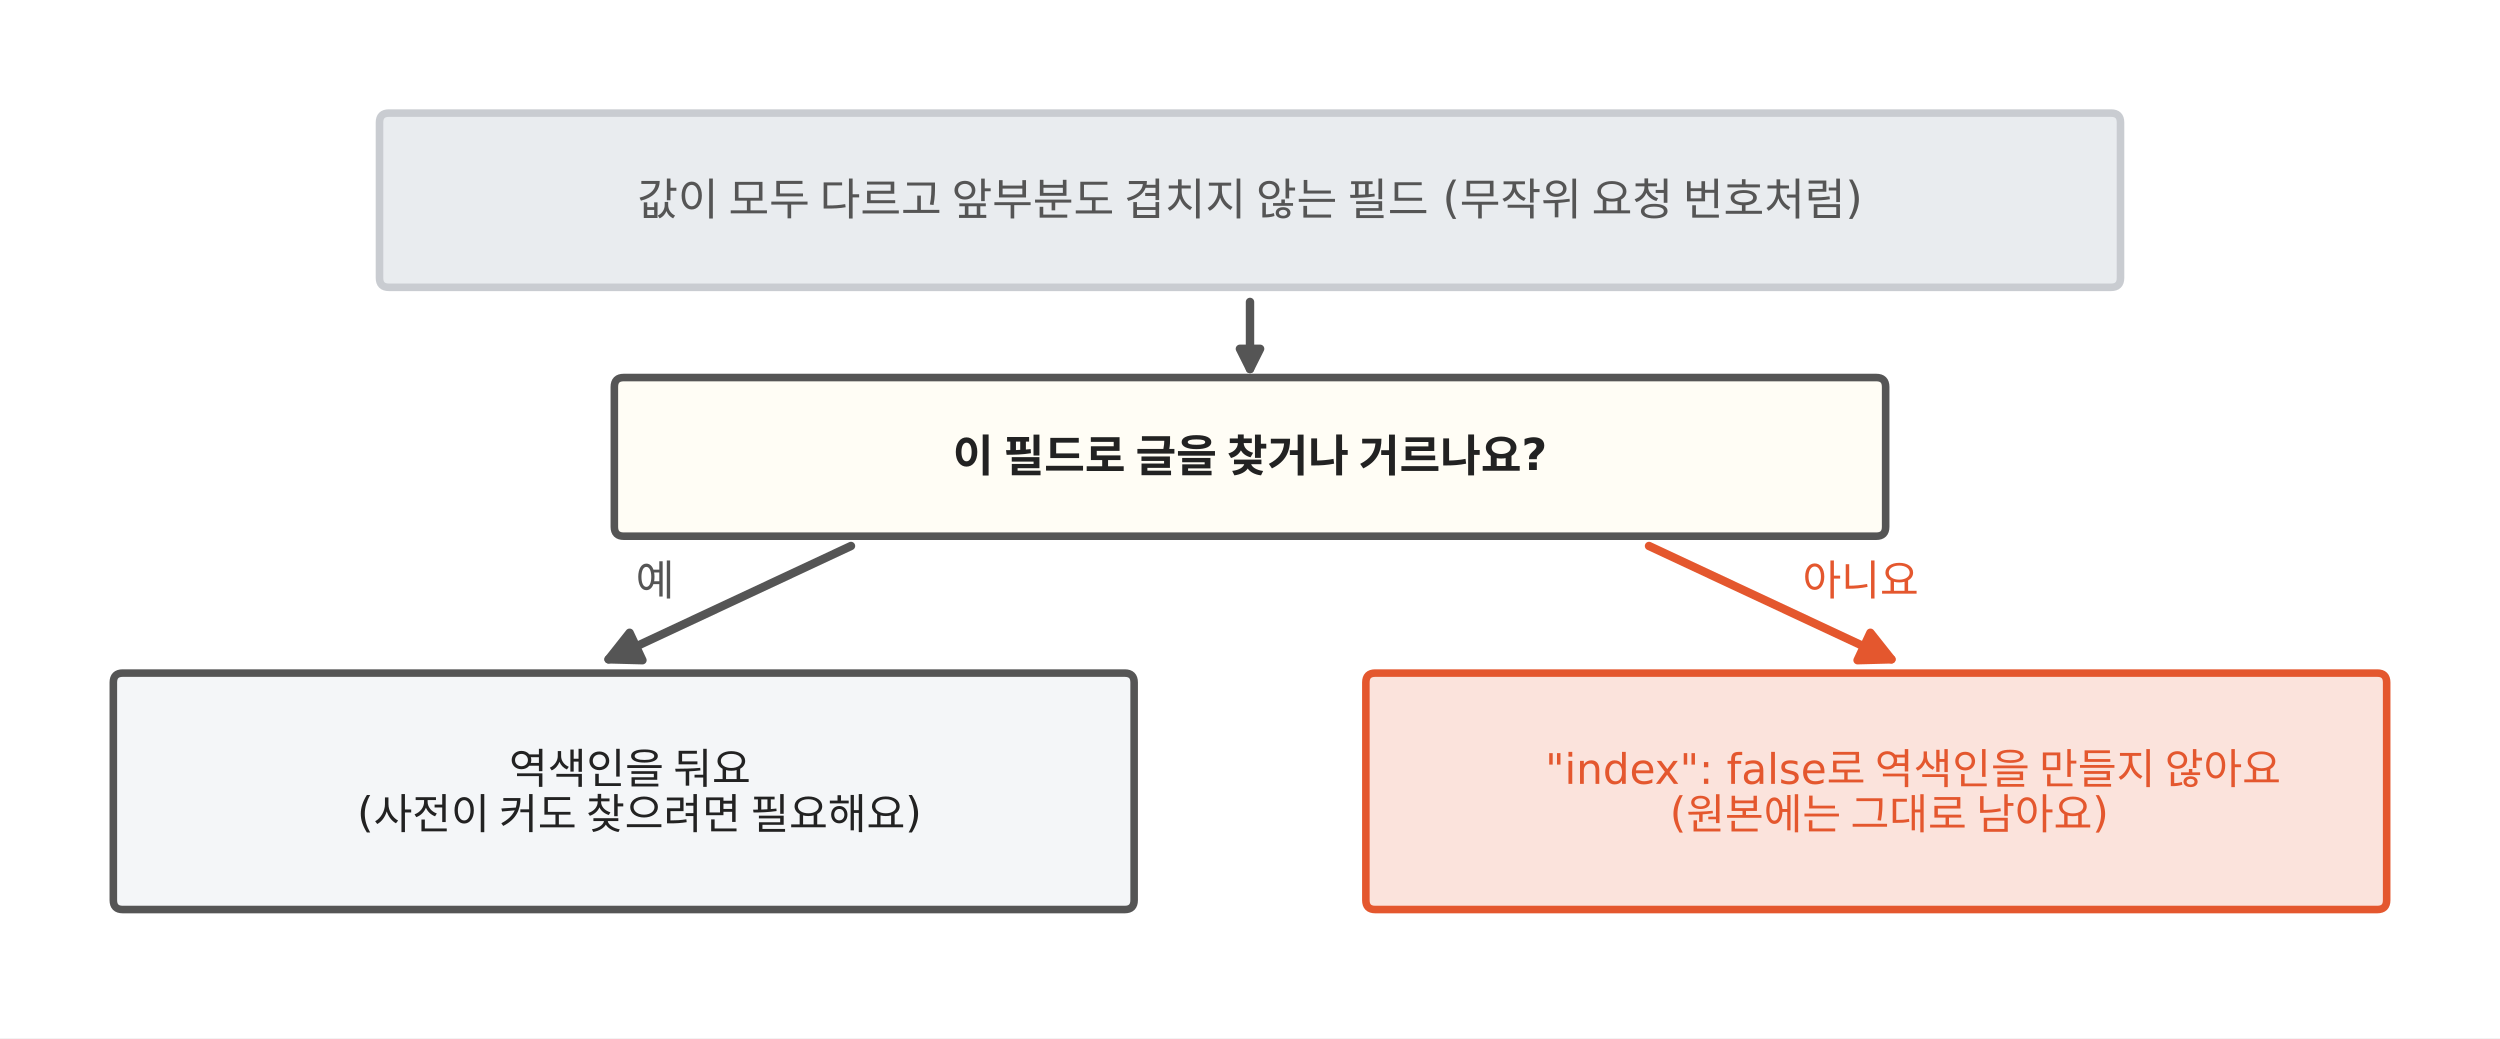
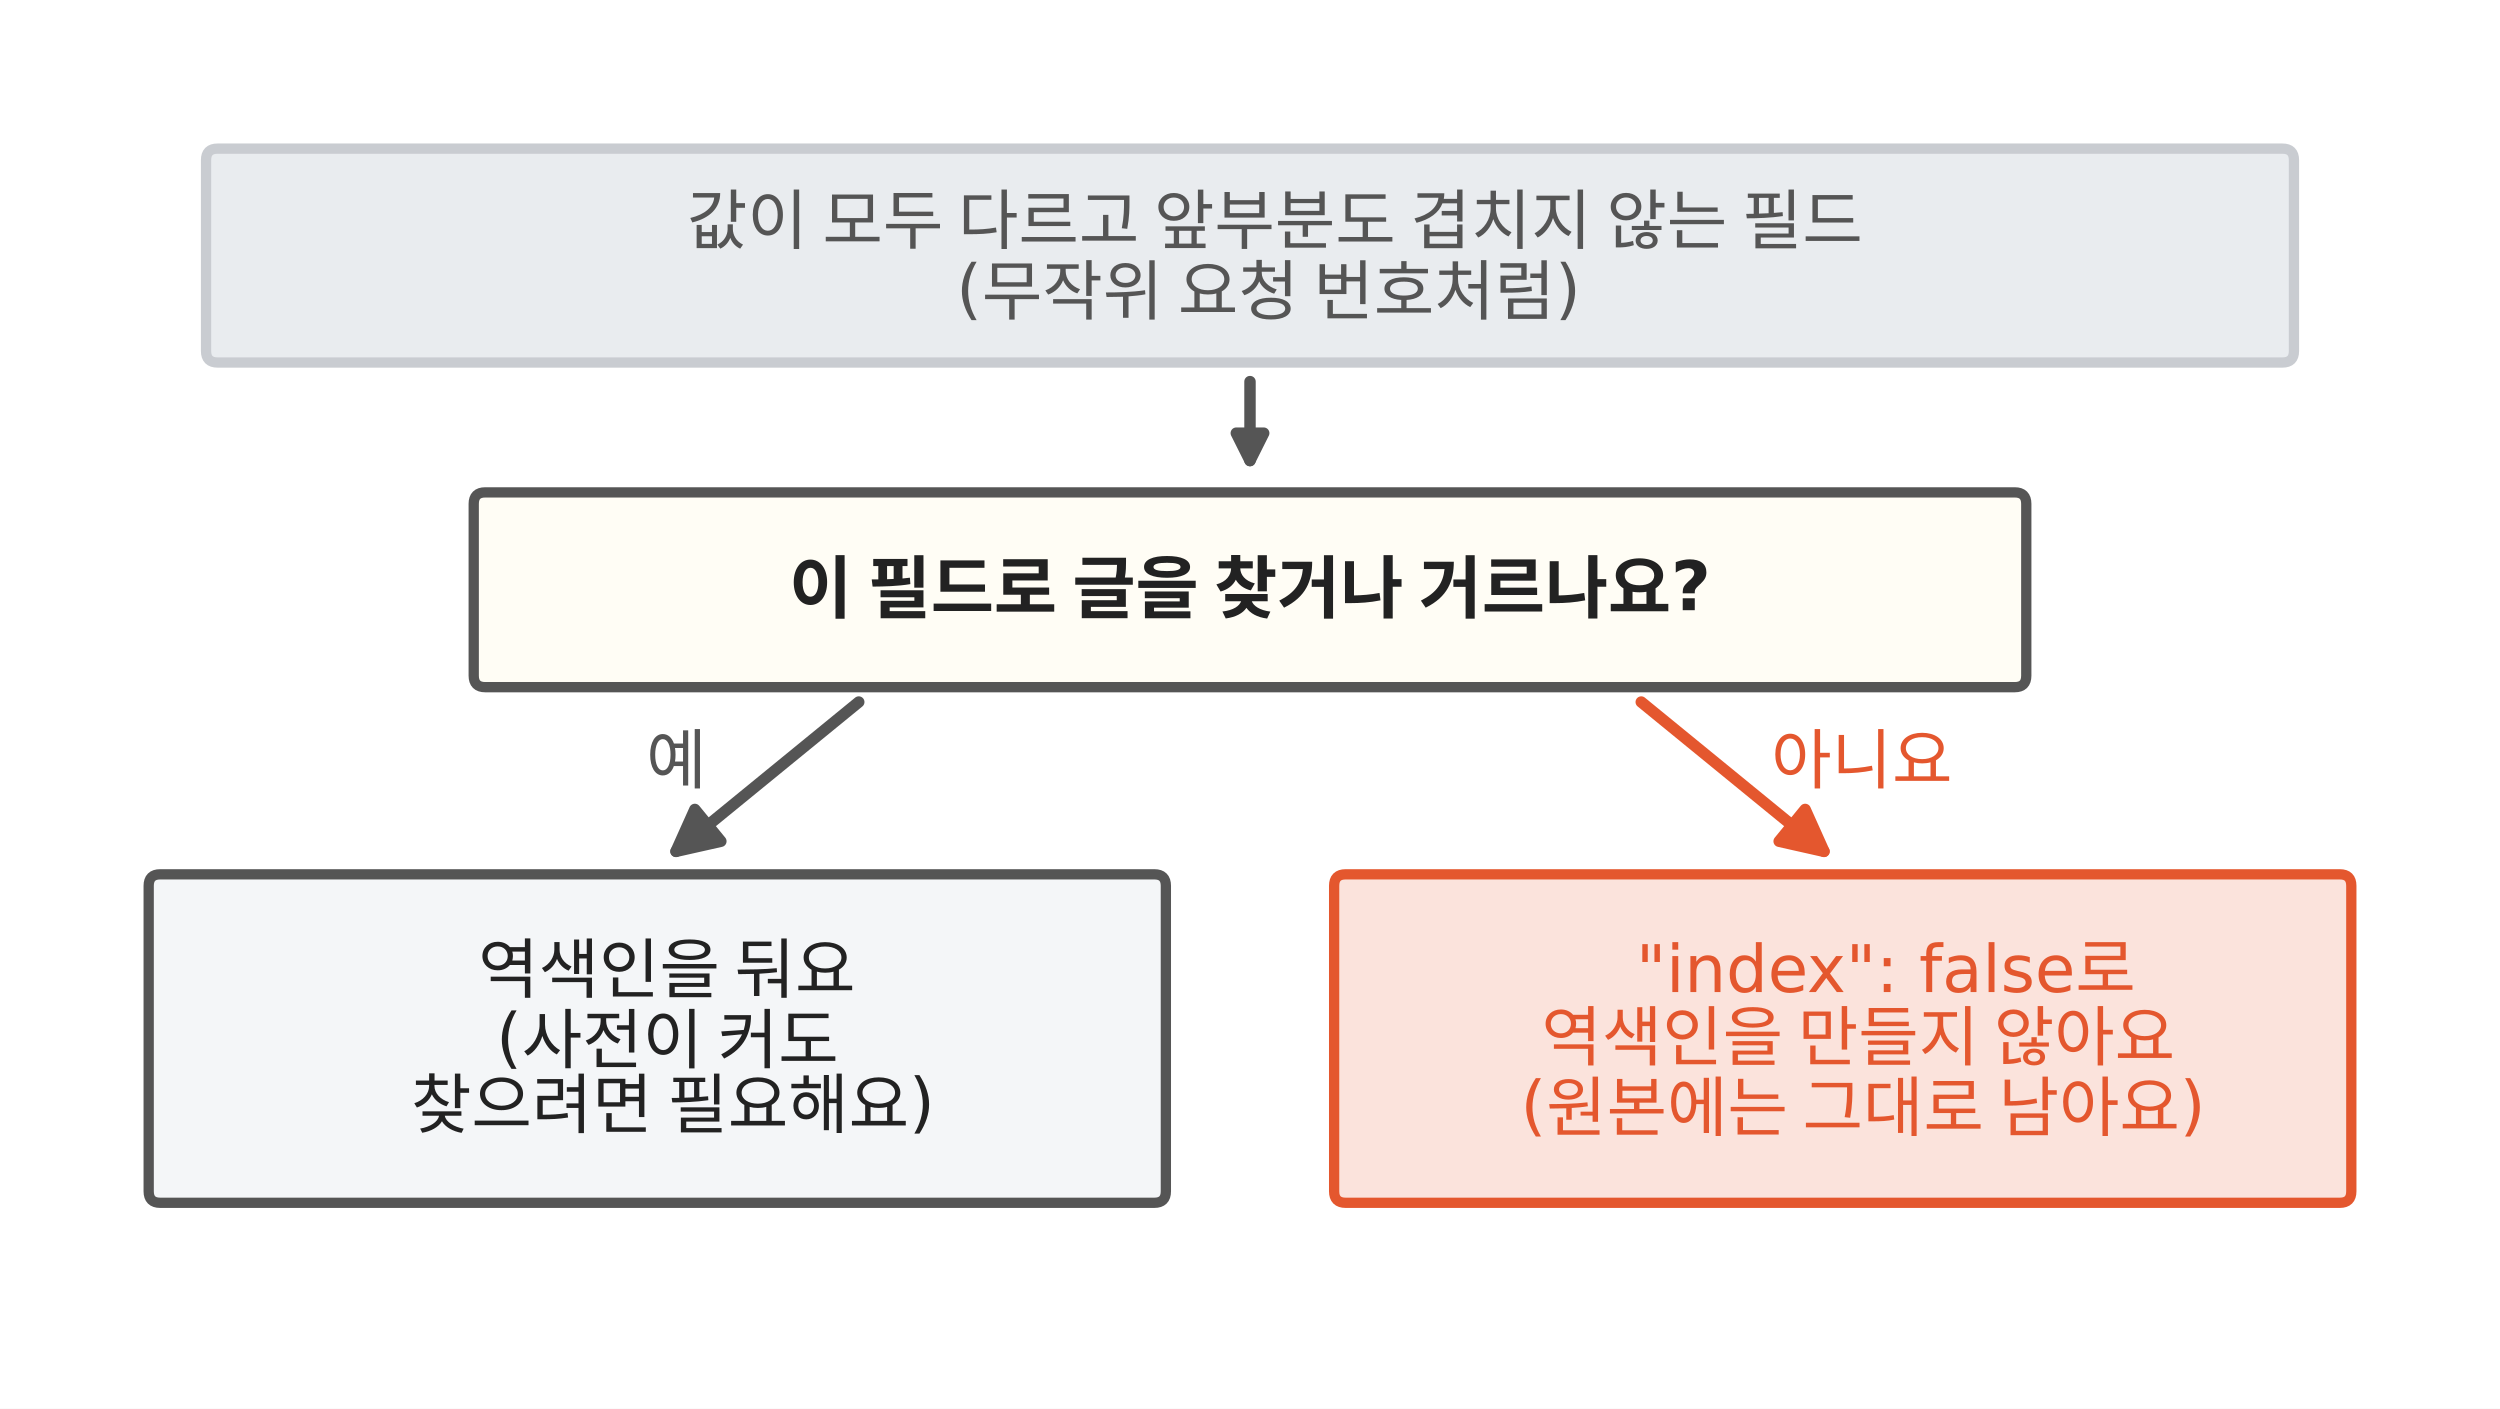
- <svg xmlns="http://www.w3.org/2000/svg" width="594pt" height="246.672pt" viewBox="0 0 594 246.672" version="1.1">
+ <svg xmlns="http://www.w3.org/2000/svg" width="437.76pt" height="246.672pt" viewBox="0 0 437.76 246.672" version="1.1">
  <defs>
    <style type="text/css">*{stroke-linejoin: round; stroke-linecap: butt}</style>
  </defs>
  <g id="figure_1">
    <g id="patch_1">
-       <path d="M 0 246.672  L 594 246.672  L 594 0  L 0 0  z " style="fill: #ffffff" />
+       <path d="M 0 246.672  L 437.76 246.672  L 437.76 0  L 0 0  z " style="fill: #ffffff" />
    </g>
    <g id="axes_1">
      <g id="patch_2">
-         <path d="M 92.4 68.266  L 501.6 68.266  Q 503.832 68.266 503.832 66.048  L 503.832 29.088  Q 503.832 26.87 501.6 26.87  L 92.4 26.87  Q 90.168 26.87 90.168 29.088  L 90.168 66.048  Q 90.168 68.266 92.4 68.266  z " clip-path="url(#p596308d01f)" style="fill: #e9ecef; stroke: #c9ccd1; stroke-width: 1.8; stroke-linejoin: miter" />
+         <path d="M 38.088 63.478  L 399.672 63.478  Q 401.681 63.478 401.681 61.472  L 401.681 28.032  Q 401.681 26.026 399.672 26.026  L 38.088 26.026  Q 36.079 26.026 36.079 28.032  L 36.079 61.472  Q 36.079 63.478 38.088 63.478  z " clip-path="url(#p14d27a225a)" style="fill: #e9ecef; stroke: #c9ccd1; stroke-width: 1.8; stroke-linejoin: miter" />
      </g>
      <g id="patch_3">
-         <path d="M 297 71.744  Q 297 80.83 297 87.679  " clip-path="url(#p596308d01f)" style="fill: none; stroke: #555555; stroke-width: 2; stroke-linecap: round" />
-         <path d="M 299.4 82.879  L 297 87.679  L 294.6 82.879  z " clip-path="url(#p596308d01f)" style="fill: #555555; stroke: #555555; stroke-width: 2; stroke-linecap: round" />
+         <path d="M 218.88 66.819  Q 218.88 74.851 218.88 80.647  " clip-path="url(#p14d27a225a)" style="fill: none; stroke: #555555; stroke-width: 2; stroke-linecap: round" />
+         <path d="M 221.28 75.847  L 218.88 80.647  L 216.48 75.847  z " clip-path="url(#p14d27a225a)" style="fill: #555555; stroke: #555555; stroke-width: 2; stroke-linecap: round" />
      </g>
      <g id="patch_4">
-         <path d="M 148.2 127.402  L 445.8 127.402  Q 448.032 127.402 448.032 125.184  L 448.032 91.92  Q 448.032 89.702 445.8 89.702  L 148.2 89.702  Q 145.968 89.702 145.968 91.92  L 145.968 125.184  Q 145.968 127.402 148.2 127.402  z " clip-path="url(#p596308d01f)" style="fill: #fffdf5; stroke: #555555; stroke-width: 1.8; stroke-linejoin: miter" />
+         <path d="M 84.96 120.326  L 352.8 120.326  Q 354.809 120.326 354.809 118.32  L 354.809 88.224  Q 354.809 86.218 352.8 86.218  L 84.96 86.218  Q 82.951 86.218 82.951 88.224  L 82.951 118.32  Q 82.951 120.326 84.96 120.326  z " clip-path="url(#p14d27a225a)" style="fill: #fffdf5; stroke: #555555; stroke-width: 1.8; stroke-linejoin: miter" />
      </g>
      <g id="patch_5">
-         <path d="M 202.19 129.726  Q 172.38 143.664 144.597 156.654  " clip-path="url(#p596308d01f)" style="fill: none; stroke: #555555; stroke-width: 2; stroke-linecap: round" />
-         <path d="M 152.644 156.866  L 144.597 156.654  L 149.594 150.344  z " clip-path="url(#p596308d01f)" style="fill: #555555; stroke: #555555; stroke-width: 2; stroke-linecap: round" />
+         <path d="M 150.371 122.93  Q 133.506 136.712 118.372 149.08  " clip-path="url(#p14d27a225a)" style="fill: none; stroke: #555555; stroke-width: 2; stroke-linecap: round" />
+         <path d="M 126.225 147.311  L 118.372 149.08  L 121.669 141.736  z " clip-path="url(#p14d27a225a)" style="fill: #555555; stroke: #555555; stroke-width: 2; stroke-linecap: round" />
      </g>
      <g id="patch_6">
-         <path d="M 29.16 216.106  L 267.24 216.106  Q 269.472 216.106 269.472 213.888  L 269.472 162.144  Q 269.472 159.926 267.24 159.926  L 29.16 159.926  Q 26.928 159.926 26.928 162.144  L 26.928 213.888  Q 26.928 216.106 29.16 216.106  z " clip-path="url(#p596308d01f)" style="fill: #f4f6f8; stroke: #555555; stroke-width: 1.8; stroke-linejoin: miter" />
+         <path d="M 28.044 210.614  L 202.14 210.614  Q 204.149 210.614 204.149 208.608  L 204.149 155.104  Q 204.149 153.098 202.14 153.098  L 28.044 153.098  Q 26.035 153.098 26.035 155.104  L 26.035 208.608  Q 26.035 210.614 28.044 210.614  z " clip-path="url(#p14d27a225a)" style="fill: #f4f6f8; stroke: #555555; stroke-width: 1.8; stroke-linejoin: miter" />
      </g>
      <g id="patch_7">
-         <path d="M 391.81 129.726  Q 421.62 143.664 449.403 156.654  " clip-path="url(#p596308d01f)" style="fill: none; stroke: #e4572e; stroke-width: 2; stroke-linecap: round" />
-         <path d="M 444.406 150.344  L 449.403 156.654  L 441.356 156.866  z " clip-path="url(#p596308d01f)" style="fill: #e4572e; stroke: #e4572e; stroke-width: 2; stroke-linecap: round" />
+         <path d="M 287.389 122.93  Q 304.254 136.712 319.388 149.08  " clip-path="url(#p14d27a225a)" style="fill: none; stroke: #e4572e; stroke-width: 2; stroke-linecap: round" />
+         <path d="M 316.091 141.736  L 319.388 149.08  L 311.535 147.311  z " clip-path="url(#p14d27a225a)" style="fill: #e4572e; stroke: #e4572e; stroke-width: 2; stroke-linecap: round" />
      </g>
      <g id="patch_8">
-         <path d="M 326.76 216.106  L 564.84 216.106  Q 567.072 216.106 567.072 213.888  L 567.072 162.144  Q 567.072 159.926 564.84 159.926  L 326.76 159.926  Q 324.528 159.926 324.528 162.144  L 324.528 213.888  Q 324.528 216.106 326.76 216.106  z " clip-path="url(#p596308d01f)" style="fill: #fbe3dc; stroke: #e4572e; stroke-width: 1.8; stroke-linejoin: miter" />
+         <path d="M 235.62 210.614  L 409.716 210.614  Q 411.725 210.614 411.725 208.608  L 411.725 155.104  Q 411.725 153.098 409.716 153.098  L 235.62 153.098  Q 233.611 153.098 233.611 155.104  L 233.611 208.608  Q 233.611 210.614 235.62 210.614  z " clip-path="url(#p14d27a225a)" style="fill: #fbe3dc; stroke: #e4572e; stroke-width: 1.8; stroke-linejoin: miter" />
      </g>
      <g id="text_1">
-         <text style="fill: #555555; font: 10.5px 'Apple SD Gothic Neo', 'Noto Sans KR', 'Malgun Gothic', 'DejaVu Sans', 'Bitstream Vera Sans', 'Computer Modern Sans Serif', 'Lucida Grande', 'Verdana', 'Geneva', 'Lucid', 'Arial', 'Helvetica', 'Avant Garde', sans-serif; text-anchor: middle" x="297" y="51.102" transform="rotate(-0 297 51.10191)">값이 모두 다르고 앞부분도 겹치지 않는 필드 (무작위 요청 번호처럼)</text>
+         <text style="fill: #555555; font: 11.5px 'Apple SD Gothic Neo', 'Noto Sans KR', 'Malgun Gothic', 'DejaVu Sans', 'Bitstream Vera Sans', 'Computer Modern Sans Serif', 'Lucida Grande', 'Verdana', 'Geneva', 'Lucid', 'Arial', 'Helvetica', 'Avant Garde', sans-serif" transform="translate(120.2801 42.69925)">값이 모두 다르고 앞부분도 겹치지 않는 필드</text>
+         <text style="fill: #555555; font: 11.5px 'Apple SD Gothic Neo', 'Noto Sans KR', 'Malgun Gothic', 'DejaVu Sans', 'Bitstream Vera Sans', 'Computer Modern Sans Serif', 'Lucida Grande', 'Verdana', 'Geneva', 'Lucid', 'Arial', 'Helvetica', 'Avant Garde', sans-serif" transform="translate(167.4462 54.54569)">(무작위 요청 번호처럼)</text>
      </g>
      <g id="text_2">
-         <text style="fill: #222222; font: 700 10.5px 'Apple SD Gothic Neo', 'Noto Sans KR', 'Malgun Gothic', 'DejaVu Sans', 'Bitstream Vera Sans', 'Computer Modern Sans Serif', 'Lucida Grande', 'Verdana', 'Geneva', 'Lucid', 'Arial', 'Helvetica', 'Avant Garde', sans-serif; text-anchor: middle" x="297" y="112.044" transform="rotate(-0 297 112.0441)">이 필드로 글을 찾거나 거르나요?</text>
+         <text style="fill: #222222; font: 700 12px 'Apple SD Gothic Neo', 'Noto Sans KR', 'Malgun Gothic', 'DejaVu Sans', 'Bitstream Vera Sans', 'Computer Modern Sans Serif', 'Lucida Grande', 'Verdana', 'Geneva', 'Lucid', 'Arial', 'Helvetica', 'Avant Garde', sans-serif; text-anchor: middle" x="218.88" y="107.263" transform="rotate(-0 218.88 107.2629)">이 필드로 글을 찾거나 거르나요?</text>
      </g>
      <g id="text_3">
-         <text style="fill: #555555; font: 10px 'Apple SD Gothic Neo', 'Noto Sans KR', 'Malgun Gothic', 'DejaVu Sans', 'Bitstream Vera Sans', 'Computer Modern Sans Serif', 'Lucida Grande', 'Verdana', 'Geneva', 'Lucid', 'Arial', 'Helvetica', 'Avant Garde', sans-serif; text-anchor: middle" x="155.64" y="141.431" transform="rotate(-0 155.64 141.4309)">예</text>
+         <text style="fill: #555555; font: 11.5px 'Apple SD Gothic Neo', 'Noto Sans KR', 'Malgun Gothic', 'DejaVu Sans', 'Bitstream Vera Sans', 'Computer Modern Sans Serif', 'Lucida Grande', 'Verdana', 'Geneva', 'Lucid', 'Arial', 'Helvetica', 'Avant Garde', sans-serif; text-anchor: middle" x="118.44" y="137.176" transform="rotate(-0 118.44 137.1756)">예</text>
      </g>
      <g id="text_4">
-         <text style="fill: #222222; font: 10px 'Apple SD Gothic Neo', 'Noto Sans KR', 'Malgun Gothic', 'DejaVu Sans', 'Bitstream Vera Sans', 'Computer Modern Sans Serif', 'Lucida Grande', 'Verdana', 'Geneva', 'Lucid', 'Arial', 'Helvetica', 'Avant Garde', sans-serif" transform="translate(120.9352 186.1754)">역색인을 둬요</text>
-         <text style="fill: #222222; font: 10px 'Apple SD Gothic Neo', 'Noto Sans KR', 'Malgun Gothic', 'DejaVu Sans', 'Bitstream Vera Sans', 'Computer Modern Sans Serif', 'Lucida Grande', 'Verdana', 'Geneva', 'Lucid', 'Arial', 'Helvetica', 'Avant Garde', sans-serif" transform="translate(84.86016 196.4879)">(사전이 커도 찾으려면 필요해요)</text>
+         <text style="fill: #222222; font: 11.5px 'Apple SD Gothic Neo', 'Noto Sans KR', 'Malgun Gothic', 'DejaVu Sans', 'Bitstream Vera Sans', 'Computer Modern Sans Serif', 'Lucida Grande', 'Verdana', 'Geneva', 'Lucid', 'Arial', 'Helvetica', 'Avant Garde', sans-serif" transform="translate(83.73743 173.8301)">역색인을 둬요</text>
+         <text style="fill: #222222; font: 11.5px 'Apple SD Gothic Neo', 'Noto Sans KR', 'Malgun Gothic', 'DejaVu Sans', 'Bitstream Vera Sans', 'Computer Modern Sans Serif', 'Lucida Grande', 'Verdana', 'Geneva', 'Lucid', 'Arial', 'Helvetica', 'Avant Garde', sans-serif" transform="translate(86.88825 185.6485)">(사전이 커도</text>
+         <text style="fill: #222222; font: 11.5px 'Apple SD Gothic Neo', 'Noto Sans KR', 'Malgun Gothic', 'DejaVu Sans', 'Bitstream Vera Sans', 'Computer Modern Sans Serif', 'Lucida Grande', 'Verdana', 'Geneva', 'Lucid', 'Arial', 'Helvetica', 'Avant Garde', sans-serif" transform="translate(71.967 197.5079)">찾으려면 필요해요)</text>
      </g>
      <g id="text_5">
-         <text style="fill: #e4572e; font: 10px 'Apple SD Gothic Neo', 'Noto Sans KR', 'Malgun Gothic', 'DejaVu Sans', 'Bitstream Vera Sans', 'Computer Modern Sans Serif', 'Lucida Grande', 'Verdana', 'Geneva', 'Lucid', 'Arial', 'Helvetica', 'Avant Garde', sans-serif; text-anchor: middle" x="442.08" y="141.431" transform="rotate(-0 442.08 141.4309)">아니요</text>
+         <text style="fill: #e4572e; font: 11.5px 'Apple SD Gothic Neo', 'Noto Sans KR', 'Malgun Gothic', 'DejaVu Sans', 'Bitstream Vera Sans', 'Computer Modern Sans Serif', 'Lucida Grande', 'Verdana', 'Geneva', 'Lucid', 'Arial', 'Helvetica', 'Avant Garde', sans-serif; text-anchor: middle" x="326.016" y="137.176" transform="rotate(-0 326.016 137.1756)">아니요</text>
      </g>
      <g id="text_6">
-         <text style="fill: #e4572e; font: 10px 'Apple SD Gothic Neo', 'Noto Sans KR', 'Malgun Gothic', 'DejaVu Sans', 'Bitstream Vera Sans', 'Computer Modern Sans Serif', 'Lucida Grande', 'Verdana', 'Geneva', 'Lucid', 'Arial', 'Helvetica', 'Avant Garde', sans-serif" transform="translate(367.1258 186.2432)">"index": false로 역색인을 만들지 않아요</text>
-         <text style="fill: #e4572e; font: 10px 'Apple SD Gothic Neo', 'Noto Sans KR', 'Malgun Gothic', 'DejaVu Sans', 'Bitstream Vera Sans', 'Computer Modern Sans Serif', 'Lucida Grande', 'Verdana', 'Geneva', 'Lucid', 'Arial', 'Helvetica', 'Avant Garde', sans-serif" transform="translate(396.75 196.5201)">(원본에는 그대로 남아요)</text>
+         <text style="fill: #e4572e; font: 11.5px 'Apple SD Gothic Neo', 'Noto Sans KR', 'Malgun Gothic', 'DejaVu Sans', 'Bitstream Vera Sans', 'Computer Modern Sans Serif', 'Lucida Grande', 'Verdana', 'Geneva', 'Lucid', 'Arial', 'Helvetica', 'Avant Garde', sans-serif" transform="translate(286.4664 173.7113)">"index": false로</text>
+         <text style="fill: #e4572e; font: 11.5px 'Apple SD Gothic Neo', 'Noto Sans KR', 'Malgun Gothic', 'DejaVu Sans', 'Bitstream Vera Sans', 'Computer Modern Sans Serif', 'Lucida Grande', 'Verdana', 'Geneva', 'Lucid', 'Arial', 'Helvetica', 'Avant Garde', sans-serif" transform="translate(269.9064 185.6806)">역색인을 만들지 않아요</text>
+         <text style="fill: #e4572e; font: 11.5px 'Apple SD Gothic Neo', 'Noto Sans KR', 'Malgun Gothic', 'DejaVu Sans', 'Bitstream Vera Sans', 'Computer Modern Sans Serif', 'Lucida Grande', 'Verdana', 'Geneva', 'Lucid', 'Arial', 'Helvetica', 'Avant Garde', sans-serif" transform="translate(266.2605 197.4991)">(원본에는 그대로 남아요)</text>
      </g>
    </g>
  </g>
  <defs>
-     <clipPath id="p596308d01f">
-       <rect x="18" y="18" width="558" height="210.672" />
+     <clipPath id="p14d27a225a">
+       <rect x="18" y="18" width="401.76" height="210.672" />
    </clipPath>
  </defs>
</svg>
